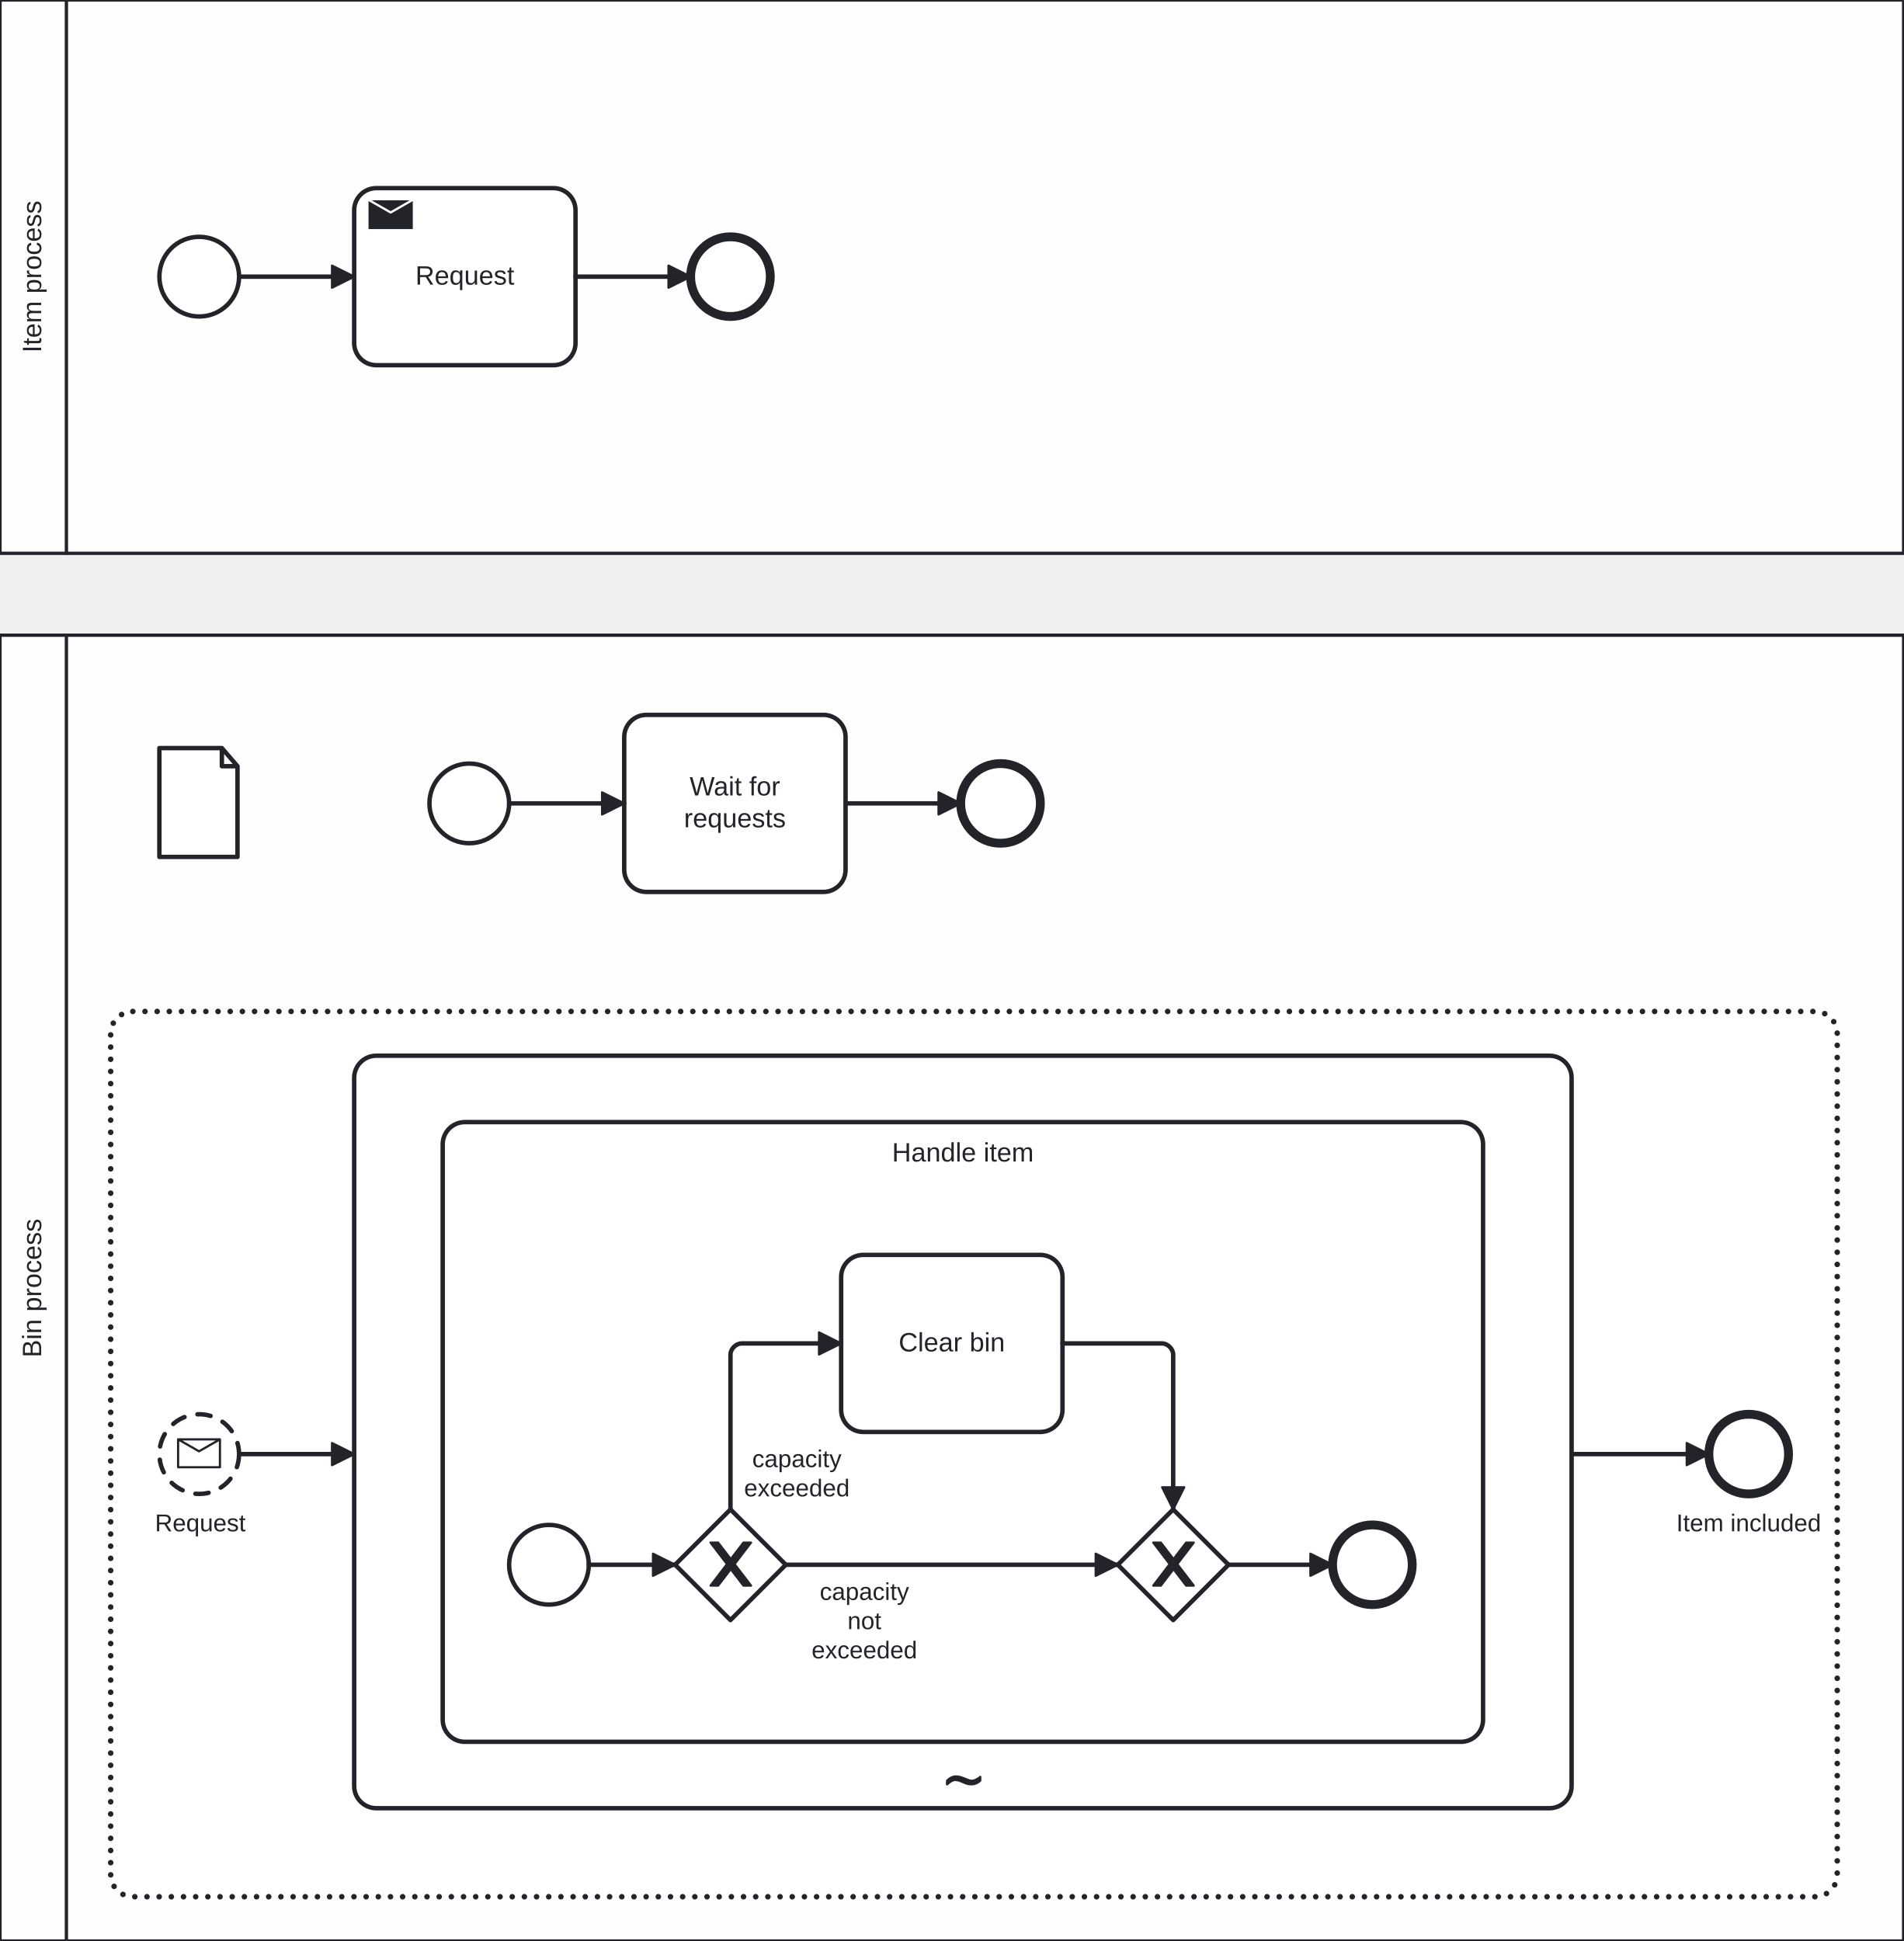
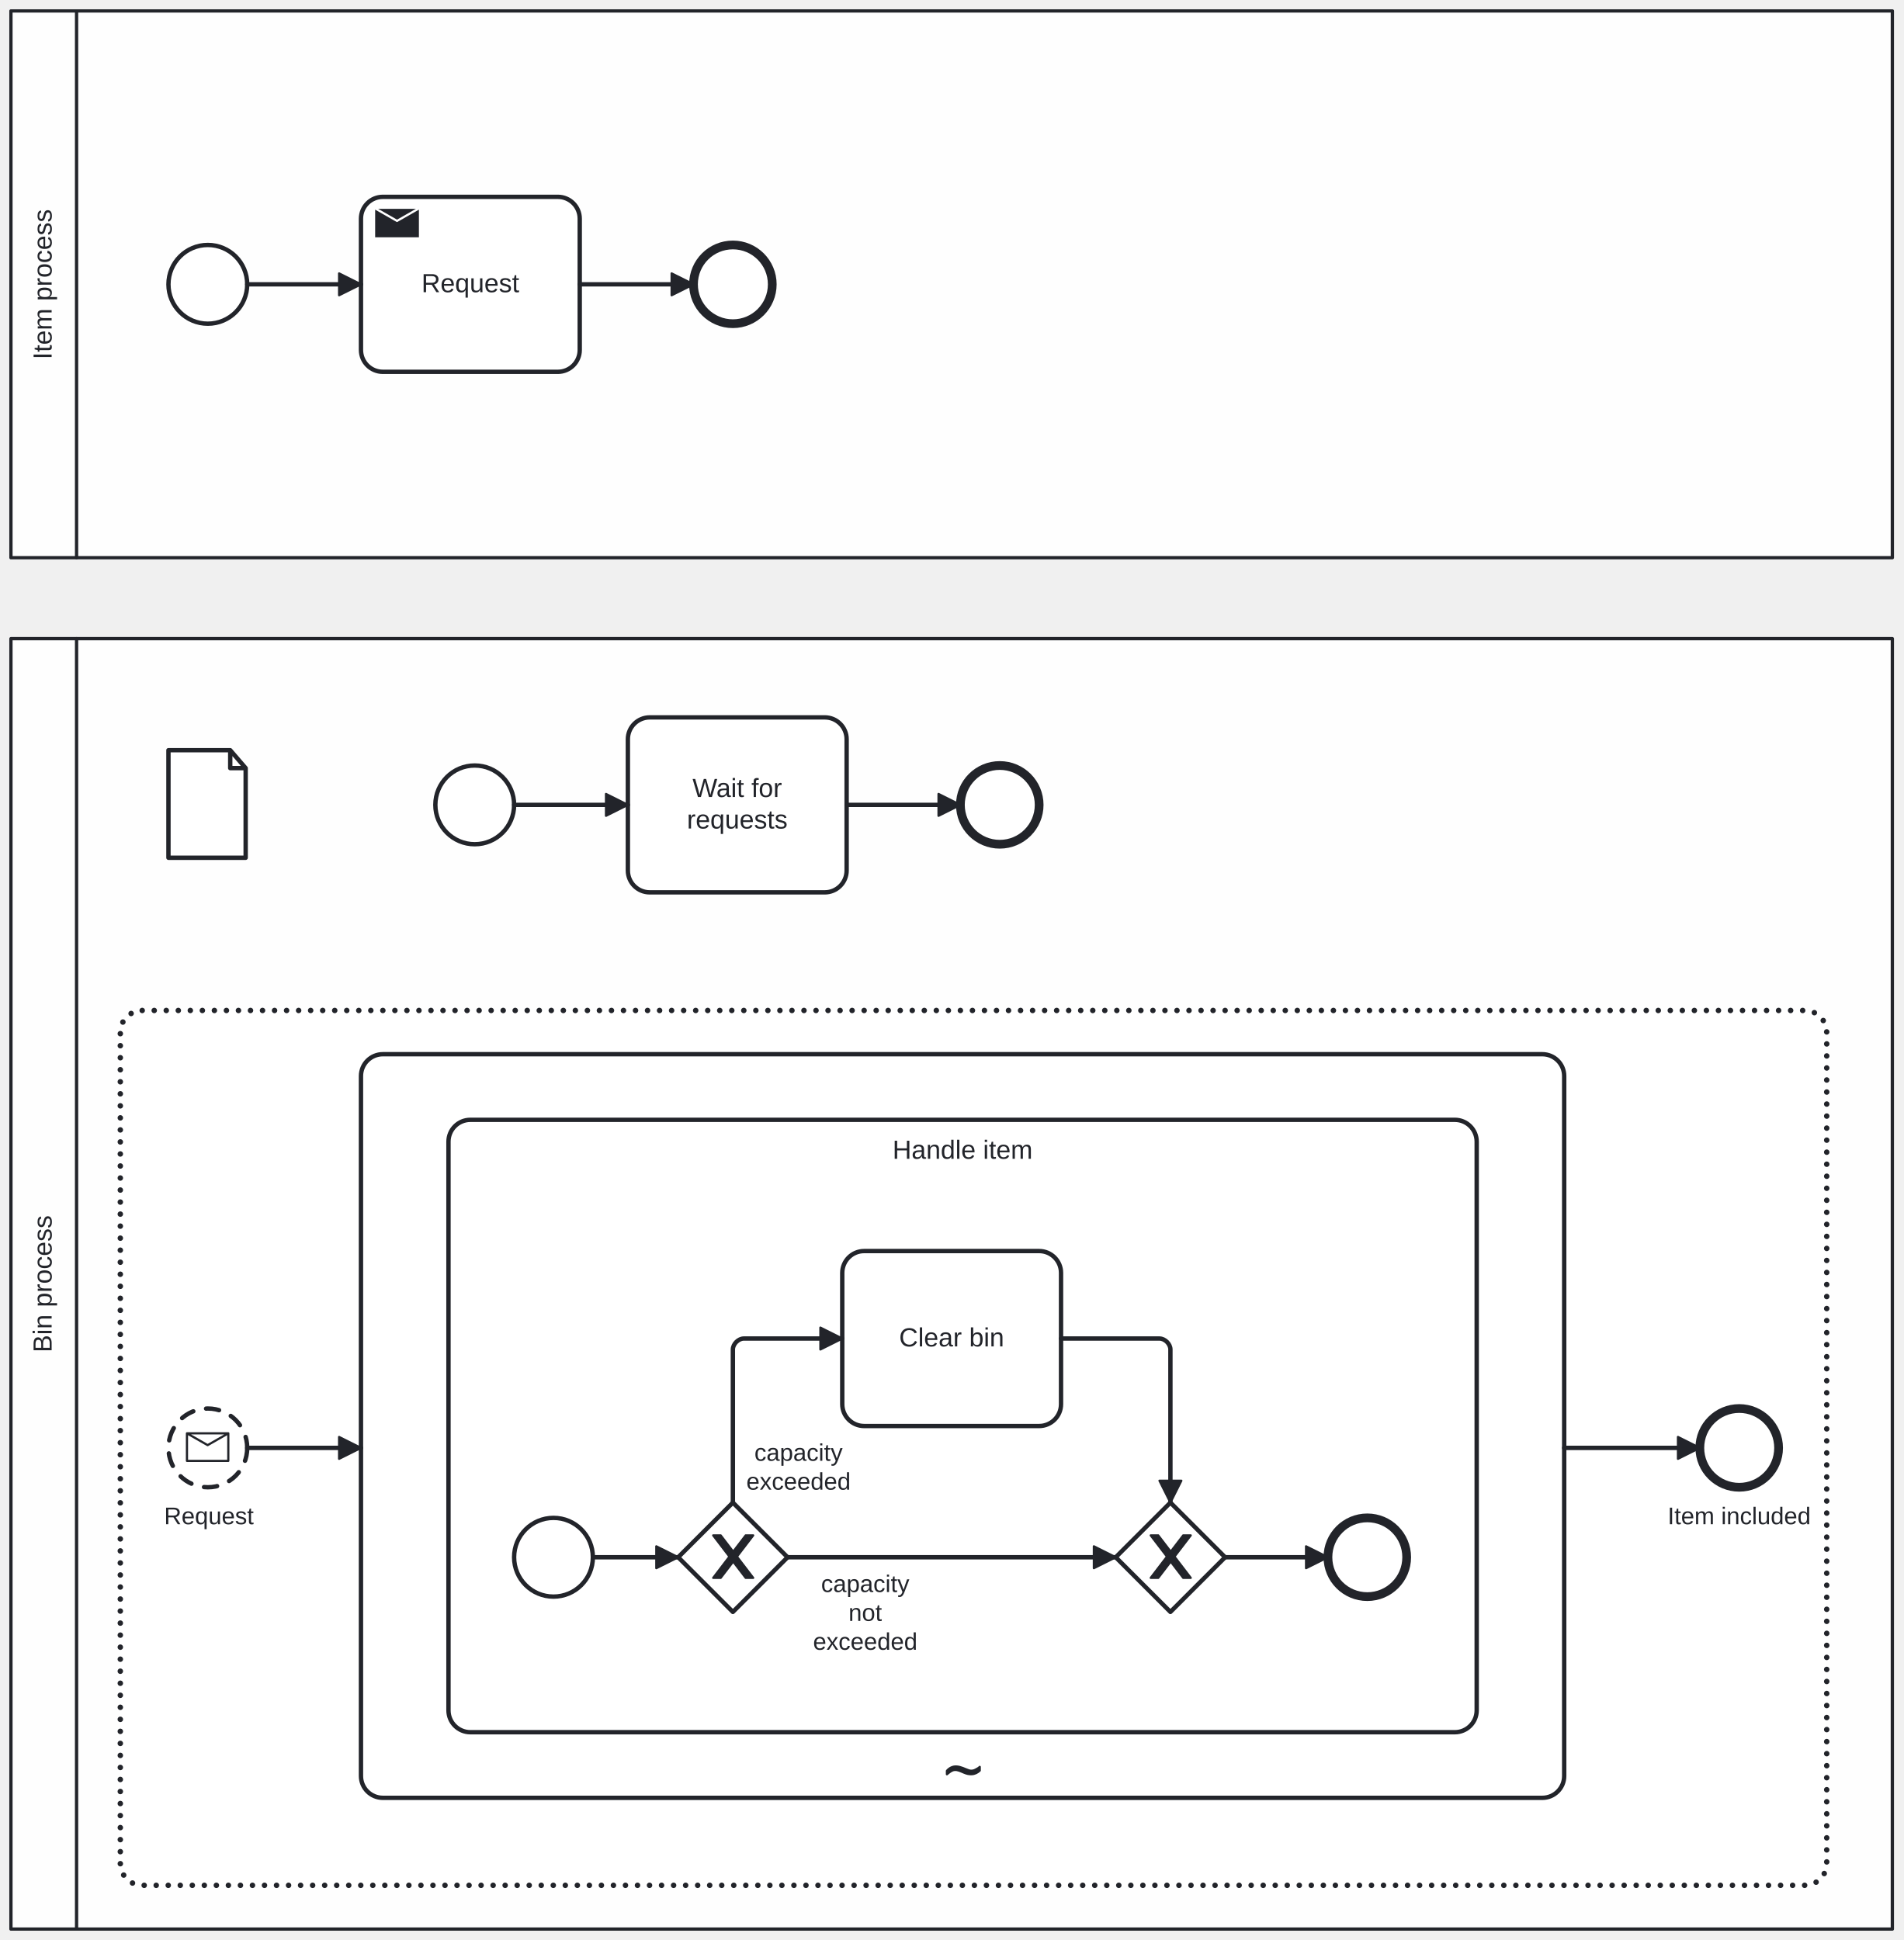
- <svg xmlns="http://www.w3.org/2000/svg" width="860" height="877" viewBox="350 133 860 877" version="1.1">
+ <svg xmlns="http://www.w3.org/2000/svg" width="870" height="887" viewBox="345 128 870 887" version="1.1">
  <g class="djs-group">
    <g class="djs-element djs-shape" data-element-id="Participant_1c07lhk" style="display: block;" transform="matrix(1 0 0 1 350 133)">
      <g class="djs-visual">
        <rect x="0" y="0" width="860" height="250" rx="0" ry="0" style="stroke-linecap: round; stroke-linejoin: round; stroke: rgb(34, 36, 42); stroke-width: 1.5px; fill: white; fill-opacity: 0.95;" />
        <path style="fill: none; stroke-linecap: round; stroke-linejoin: round; stroke: rgb(34, 36, 42); stroke-width: 1.5px;" d="M30,0L30,250" />
        <text lineHeight="1.2" class="djs-label" style="font-family: Arial, sans-serif; font-size: 12px; font-weight: normal; fill: rgb(34, 36, 42);" transform="matrix(-1.83697e-16 -1 1 -1.83697e-16 0 250)">
          <tspan x="90.655" y="18.6">Item process</tspan>
        </text>
      </g>
      <rect class="djs-hit djs-hit-no-move" x="0" y="0" width="860" height="250" style="fill: none; stroke-opacity: 0; stroke: white; stroke-width: 15px;" />
      <rect class="djs-hit djs-hit-click-stroke" x="0" y="0" width="860" height="250" style="fill: none; stroke-opacity: 0; stroke: white; stroke-width: 15px;" />
      <rect class="djs-hit djs-hit-all" x="0" y="0" width="30" height="250" style="fill: none; stroke-opacity: 0; stroke: white; stroke-width: 15px;" />
    </g>
    <g class="djs-children">
      <g class="djs-group">
        <g class="djs-element djs-shape" data-element-id="StartEventItem" style="display: block;" transform="matrix(1 0 0 1 422 240)">
          <g class="djs-visual">
            <circle cx="18" cy="18" r="18" style="stroke-linecap: round; stroke-linejoin: round; stroke: rgb(34, 36, 42); stroke-width: 2px; fill: white; fill-opacity: 0.95;" />
          </g>
          <rect class="djs-hit djs-hit-all" x="0" y="0" width="36" height="36" style="fill: none; stroke-opacity: 0; stroke: white; stroke-width: 15px;" />
        </g>
      </g>
      <g class="djs-group">
        <g class="djs-element djs-shape" data-element-id="EndEventItem" style="display: block;" transform="matrix(1 0 0 1 662 240)">
          <g class="djs-visual">
            <circle cx="18" cy="18" r="18" style="stroke-linecap: round; stroke-linejoin: round; stroke: rgb(34, 36, 42); stroke-width: 4px; fill: white; fill-opacity: 0.95;" />
          </g>
          <rect class="djs-hit djs-hit-all" x="0" y="0" width="36" height="36" style="fill: none; stroke-opacity: 0; stroke: white; stroke-width: 15px;" />
        </g>
      </g>
      <g class="djs-group">
        <g class="djs-element djs-shape" data-element-id="RequestActivity" style="display: block;" transform="matrix(1 0 0 1 510 218)">
          <g class="djs-visual">
            <rect x="0" y="0" width="100" height="80" rx="10" ry="10" style="stroke-linecap: round; stroke-linejoin: round; stroke: rgb(34, 36, 42); stroke-width: 2px; fill: white; fill-opacity: 0.95;" />
            <text lineHeight="1.2" class="djs-label" style="font-family: Arial, sans-serif; font-size: 12px; font-weight: normal; fill: rgb(34, 36, 42);">
              <tspan x="27.652" y="43.6">Request</tspan>
            </text>
            <path d="m 5.985,4.998 l 0,14 l 21,0 l 0,-14 z l 10.5,6 l 10.5,-6" style="fill: rgb(34, 36, 42); stroke-linecap: round; stroke-linejoin: round; stroke: white; stroke-width: 1px;" />
          </g>
          <rect class="djs-hit djs-hit-all" x="0" y="0" width="100" height="80" style="fill: none; stroke-opacity: 0; stroke: white; stroke-width: 15px;" />
        </g>
      </g>
      <g class="djs-group">
        <g class="djs-element djs-connection" data-element-id="Flow_1qgy5y7" style="display: block;">
          <g class="djs-visual">
            <defs>
-               <marker id="marker-d2mlglr1llakf2ta06681ycct" viewBox="0 0 20 20" refX="11" refY="10" markerWidth="10" markerHeight="10" orient="auto">
+               <marker id="marker-2za2cskfu23ub0u2hog4a8y17" viewBox="0 0 20 20" refX="11" refY="10" markerWidth="10" markerHeight="10" orient="auto">
                <path d="M 1 5 L 11 10 L 1 15 Z" style="stroke-linecap: round; stroke-linejoin: round; stroke: rgb(34, 36, 42); stroke-width: 1px; fill: rgb(34, 36, 42);" />
              </marker>
            </defs>
-             <path data-corner-radius="5" style="fill: none; stroke-linecap: round; stroke-linejoin: round; stroke: rgb(34, 36, 42); stroke-width: 2px; marker-end: url('#marker-d2mlglr1llakf2ta06681ycct');" d="M458,258L510,258" />
+             <path data-corner-radius="5" style="fill: none; stroke-linecap: round; stroke-linejoin: round; stroke: rgb(34, 36, 42); stroke-width: 2px; marker-end: url('#marker-2za2cskfu23ub0u2hog4a8y17');" d="M458,258L510,258" />
          </g>
          <path d="M458,258L510,258" class="djs-hit djs-hit-stroke" style="fill: none; stroke-opacity: 0; stroke: white; stroke-width: 15px;" />
        </g>
      </g>
      <g class="djs-group">
        <g class="djs-element djs-connection" data-element-id="Flow_1aezece" style="display: block;">
          <g class="djs-visual">
            <defs>
-               <marker id="marker-d63n9eqqiofinxre49nsltn5o" viewBox="0 0 20 20" refX="11" refY="10" markerWidth="10" markerHeight="10" orient="auto">
+               <marker id="marker-4d0c511zqscnuey6abhb7t4ix" viewBox="0 0 20 20" refX="11" refY="10" markerWidth="10" markerHeight="10" orient="auto">
                <path d="M 1 5 L 11 10 L 1 15 Z" style="stroke-linecap: round; stroke-linejoin: round; stroke: rgb(34, 36, 42); stroke-width: 1px; fill: rgb(34, 36, 42);" />
              </marker>
            </defs>
-             <path data-corner-radius="5" style="fill: none; stroke-linecap: round; stroke-linejoin: round; stroke: rgb(34, 36, 42); stroke-width: 2px; marker-end: url('#marker-d63n9eqqiofinxre49nsltn5o');" d="M610,258L662,258" />
+             <path data-corner-radius="5" style="fill: none; stroke-linecap: round; stroke-linejoin: round; stroke: rgb(34, 36, 42); stroke-width: 2px; marker-end: url('#marker-4d0c511zqscnuey6abhb7t4ix');" d="M610,258L662,258" />
          </g>
          <path d="M610,258L662,258" class="djs-hit djs-hit-stroke" style="fill: none; stroke-opacity: 0; stroke: white; stroke-width: 15px;" />
        </g>
      </g>
    </g>
  </g>
  <g class="djs-group">
    <g class="djs-element djs-shape" data-element-id="Participant_0gkimz7" style="display: block;" transform="matrix(1 0 0 1 350 420)">
      <g class="djs-visual">
        <rect x="0" y="0" width="860" height="590" rx="0" ry="0" style="stroke-linecap: round; stroke-linejoin: round; stroke: rgb(34, 36, 42); stroke-width: 1.5px; fill: white; fill-opacity: 0.95;" />
        <path style="fill: none; stroke-linecap: round; stroke-linejoin: round; stroke: rgb(34, 36, 42); stroke-width: 1.5px;" d="M30,0L30,590" />
        <text lineHeight="1.2" class="djs-label" style="font-family: Arial, sans-serif; font-size: 12px; font-weight: normal; fill: rgb(34, 36, 42);" transform="matrix(-1.83697e-16 -1 1 -1.83697e-16 0 590)">
          <tspan x="263.652" y="18.6">Bin process</tspan>
        </text>
      </g>
      <rect class="djs-hit djs-hit-no-move" x="0" y="0" width="860" height="590" style="fill: none; stroke-opacity: 0; stroke: white; stroke-width: 15px;" />
      <rect class="djs-hit djs-hit-click-stroke" x="0" y="0" width="860" height="590" style="fill: none; stroke-opacity: 0; stroke: white; stroke-width: 15px;" />
      <rect class="djs-hit djs-hit-all" x="0" y="0" width="30" height="590" style="fill: none; stroke-opacity: 0; stroke: white; stroke-width: 15px;" />
    </g>
    <g class="djs-children">
      <g class="djs-group">
        <g class="djs-element djs-shape" data-element-id="EndEventBin" style="display: block;" transform="matrix(1 0 0 1 784 478)">
          <g class="djs-visual">
            <circle cx="18" cy="18" r="18" style="stroke-linecap: round; stroke-linejoin: round; stroke: rgb(34, 36, 42); stroke-width: 4px; fill: white; fill-opacity: 0.95;" />
          </g>
          <rect class="djs-hit djs-hit-all" x="0" y="0" width="36" height="36" style="fill: none; stroke-opacity: 0; stroke: white; stroke-width: 15px;" />
        </g>
      </g>
      <g class="djs-group">
        <g class="djs-element djs-shape" data-element-id="WaitActivity" style="display: block;" transform="matrix(1 0 0 1 632 456)">
          <g class="djs-visual">
            <rect x="0" y="0" width="100" height="80" rx="10" ry="10" style="stroke-linecap: round; stroke-linejoin: round; stroke: rgb(34, 36, 42); stroke-width: 2px; fill: white; fill-opacity: 0.95;" />
            <text lineHeight="1.2" class="djs-label" style="font-family: Arial, sans-serif; font-size: 12px; font-weight: normal; fill: rgb(34, 36, 42);">
              <tspan x="29.554" y="36.4">Wait for </tspan>
              <tspan x="26.987" y="50.8">requests</tspan>
            </text>
          </g>
          <rect class="djs-hit djs-hit-all" x="0" y="0" width="100" height="80" style="fill: none; stroke-opacity: 0; stroke: white; stroke-width: 15px;" />
        </g>
      </g>
      <g class="djs-group">
        <g class="djs-element djs-shape" data-element-id="StartEvent" style="display: block;" transform="matrix(1 0 0 1 544 478)">
          <g class="djs-visual">
            <circle cx="18" cy="18" r="18" style="stroke-linecap: round; stroke-linejoin: round; stroke: rgb(34, 36, 42); stroke-width: 2px; fill: white; fill-opacity: 0.95;" />
          </g>
          <rect class="djs-hit djs-hit-all" x="0" y="0" width="36" height="36" style="fill: none; stroke-opacity: 0; stroke: white; stroke-width: 15px;" />
        </g>
      </g>
      <g class="djs-group">
        <g class="djs-element djs-shape" data-element-id="EventSubProcess" style="display: block;" transform="matrix(1 0 0 1 400 590)">
          <g class="djs-visual">
            <rect x="0" y="0" width="780" height="400" rx="10" ry="10" style="stroke-linecap: round; stroke-linejoin: round; stroke: rgb(34, 36, 42); stroke-width: 2.5px; fill: white; fill-opacity: 0.95; stroke-dasharray: 0, 5.5;" />
            <text lineHeight="1.2" class="djs-label" style="font-family: Arial, sans-serif; font-size: 12px; font-weight: normal; fill: rgb(34, 36, 42);">
              <tspan x="390" y="17.8" />
            </text>
          </g>
          <rect class="djs-hit djs-hit-no-move" x="0" y="0" width="780" height="400" style="fill: none; stroke-opacity: 0; stroke: white; stroke-width: 15px;" />
          <rect class="djs-hit djs-hit-click-stroke" x="0" y="0" width="780" height="400" style="fill: none; stroke-opacity: 0; stroke: white; stroke-width: 15px;" />
          <rect class="djs-hit djs-hit-all" x="0" y="0" width="780" height="30" style="fill: none; stroke-opacity: 0; stroke: white; stroke-width: 15px;" />
        </g>
        <g class="djs-children">
          <g class="djs-group">
            <g class="djs-element djs-shape" data-element-id="EndEventSubProcess" style="display: block;" transform="matrix(1 0 0 1 1122 772)">
              <g class="djs-visual">
                <circle cx="18" cy="18" r="18" style="stroke-linecap: round; stroke-linejoin: round; stroke: rgb(34, 36, 42); stroke-width: 4px; fill: white; fill-opacity: 0.95;" />
              </g>
              <rect class="djs-hit djs-hit-all" x="0" y="0" width="36" height="36" style="fill: none; stroke-opacity: 0; stroke: white; stroke-width: 15px;" />
            </g>
          </g>
          <g class="djs-group">
            <g class="djs-element djs-shape" data-element-id="EndEventSubProcess_label" style="display: block;" transform="matrix(1 0 0 1 1107 815)">
              <g class="djs-visual">
                <text lineHeight="1.2" class="djs-label" style="font-family: Arial, sans-serif; font-size: 11px; font-weight: normal; fill: rgb(34, 36, 42);">
                  <tspan x="0.287" y="9.9">Item included</tspan>
                </text>
              </g>
              <rect class="djs-hit djs-hit-all" x="0" y="0" width="66" height="14" style="fill: none; stroke-opacity: 0; stroke: white; stroke-width: 15px;" />
            </g>
          </g>
          <g class="djs-group">
            <g class="djs-element djs-shape" data-element-id="CatchRequestMessage" style="display: block;" transform="matrix(1 0 0 1 422 772)">
              <g class="djs-visual">
                <circle cx="18" cy="18" r="18" style="stroke-linecap: round; stroke-linejoin: round; stroke: rgb(34, 36, 42); stroke-width: 2px; fill: white; fill-opacity: 0.95; stroke-dasharray: 6;" />
                <path d="m 8.46,11.34 l 0,12.6 l 18.9,0 l 0,-12.6 z l 9.45,5.4 l 9.45,-5.4" style="fill: white; stroke-linecap: round; stroke-linejoin: round; stroke: rgb(34, 36, 42); stroke-width: 1px;" />
              </g>
              <rect class="djs-hit djs-hit-all" x="0" y="0" width="36" height="36" style="fill: none; stroke-opacity: 0; stroke: white; stroke-width: 15px;" />
            </g>
          </g>
          <g class="djs-group">
            <g class="djs-element djs-shape" data-element-id="CatchRequestMessage_label" style="display: block;" transform="matrix(1 0 0 1 420 815)">
              <g class="djs-visual">
                <text lineHeight="1.2" class="djs-label" style="font-family: Arial, sans-serif; font-size: 11px; font-weight: normal; fill: rgb(34, 36, 42);">
                  <tspan x="0.015" y="9.9">Request</tspan>
                </text>
              </g>
              <rect class="djs-hit djs-hit-all" x="0" y="0" width="41" height="14" style="fill: none; stroke-opacity: 0; stroke: white; stroke-width: 15px;" />
            </g>
          </g>
          <g class="djs-group">
            <g class="djs-element djs-shape" data-element-id="AdHocSubProcess" style="display: block;" transform="matrix(1 0 0 1 510 610)">
              <g class="djs-visual">
                <rect x="0" y="0" width="550" height="340" rx="10" ry="10" style="stroke-linecap: round; stroke-linejoin: round; stroke: rgb(34, 36, 42); stroke-width: 2px; fill: white; fill-opacity: 0.95;" />
                <text lineHeight="1.2" class="djs-label" style="font-family: Arial, sans-serif; font-size: 12px; font-weight: normal; fill: rgb(34, 36, 42);">
                  <tspan x="275" y="17.8" />
                </text>
                <path data-marker="adhoc" d="m 267,325 m 0.845,2.644 c 1.055,-1.238 2.643,-2.079 4.297,-1.98 2.052,0.081 3.856,1.158 5.761,1.791 1.064,0.341 2.245,0.144 3.188,-0.438 0.617,-0.336 1.278,-0.641 1.754,-1.175 0,0.56 0,1.12 0,1.681 -0.987,0.962 -2.298,1.624 -3.692,1.662 -1.245,0.093 -2.467,-0.249 -3.595,-0.748 -1.358,-0.56 -2.751,-1.334 -4.27,-1.181 -1.377,0.146 -2.418,1.137 -3.443,1.968 z" style="fill: rgb(34, 36, 42); stroke-linecap: round; stroke-linejoin: round; stroke: rgb(34, 36, 42); stroke-width: 1px;" />
              </g>
              <rect class="djs-hit djs-hit-no-move" x="0" y="0" width="550" height="340" style="fill: none; stroke-opacity: 0; stroke: white; stroke-width: 15px;" />
              <rect class="djs-hit djs-hit-click-stroke" x="0" y="0" width="550" height="340" style="fill: none; stroke-opacity: 0; stroke: white; stroke-width: 15px;" />
              <rect class="djs-hit djs-hit-all" x="0" y="0" width="550" height="30" style="fill: none; stroke-opacity: 0; stroke: white; stroke-width: 15px;" />
            </g>
            <g class="djs-children">
              <g class="djs-group">
                <g class="djs-element djs-shape" data-element-id="HandleItemActivity" style="display: block;" transform="matrix(1 0 0 1 550 640)">
                  <g class="djs-visual">
                    <rect x="0" y="0" width="470" height="280" rx="10" ry="10" style="stroke-linecap: round; stroke-linejoin: round; stroke: rgb(34, 36, 42); stroke-width: 2px; fill: white; fill-opacity: 0.95;" />
                    <text lineHeight="1.2" class="djs-label" style="font-family: Arial, sans-serif; font-size: 12px; font-weight: normal; fill: rgb(34, 36, 42);">
                      <tspan x="202.984" y="17.8">Handle item</tspan>
                    </text>
                  </g>
                  <rect class="djs-hit djs-hit-no-move" x="0" y="0" width="470" height="280" style="fill: none; stroke-opacity: 0; stroke: white; stroke-width: 15px;" />
                  <rect class="djs-hit djs-hit-click-stroke" x="0" y="0" width="470" height="280" style="fill: none; stroke-opacity: 0; stroke: white; stroke-width: 15px;" />
                  <rect class="djs-hit djs-hit-all" x="0" y="0" width="470" height="30" style="fill: none; stroke-opacity: 0; stroke: white; stroke-width: 15px;" />
                </g>
                <g class="djs-children">
                  <g class="djs-group">
                    <g class="djs-element djs-shape" data-element-id="HandleItemStartEvent" style="display: block;" transform="matrix(1 0 0 1 580 822)">
                      <g class="djs-visual">
                        <circle cx="18" cy="18" r="18" style="stroke-linecap: round; stroke-linejoin: round; stroke: rgb(34, 36, 42); stroke-width: 2px; fill: white; fill-opacity: 0.95;" />
                      </g>
                      <rect class="djs-hit djs-hit-all" x="0" y="0" width="36" height="36" style="fill: none; stroke-opacity: 0; stroke: white; stroke-width: 15px;" />
                    </g>
                  </g>
                  <g class="djs-group">
                    <g class="djs-element djs-shape" data-element-id="SplitGateway" style="display: block;" transform="matrix(1 0 0 1 655 815)">
                      <g class="djs-visual">
                        <polygon points="25,0 50,25 25,50 0,25" style="stroke-linecap: round; stroke-linejoin: round; stroke: rgb(34, 36, 42); stroke-width: 2px; fill: white; fill-opacity: 0.95;" />
                        <path d="m 16,15 7.429,9.714 -7.429,9.714 3.429,0 5.714,-7.464 5.714,7.464 3.429,0 -7.429,-9.714 7.429,-9.714 -3.429,0 -5.714,7.464 -5.714,-7.464 -3.429,0 z" style="fill: rgb(34, 36, 42); stroke-linecap: round; stroke-linejoin: round; stroke: rgb(34, 36, 42); stroke-width: 1px;" />
                      </g>
                      <rect class="djs-hit djs-hit-all" x="0" y="0" width="50" height="50" style="fill: none; stroke-opacity: 0; stroke: white; stroke-width: 15px;" />
                    </g>
                  </g>
                  <g class="djs-group">
                    <g class="djs-element djs-shape" data-element-id="ClearBinTask" style="display: block;" transform="matrix(1 0 0 1 730 700)">
                      <g class="djs-visual">
                        <rect x="0" y="0" width="100" height="80" rx="10" ry="10" style="stroke-linecap: round; stroke-linejoin: round; stroke: rgb(34, 36, 42); stroke-width: 2px; fill: white; fill-opacity: 0.95;" />
                        <text lineHeight="1.2" class="djs-label" style="font-family: Arial, sans-serif; font-size: 12px; font-weight: normal; fill: rgb(34, 36, 42);">
                          <tspan x="25.988" y="43.6">Clear bin</tspan>
                        </text>
                      </g>
                      <rect class="djs-hit djs-hit-all" x="0" y="0" width="100" height="80" style="fill: none; stroke-opacity: 0; stroke: white; stroke-width: 15px;" />
                    </g>
                  </g>
                  <g class="djs-group">
                    <g class="djs-element djs-shape" data-element-id="MergeGateway" style="display: block;" transform="matrix(1 0 0 1 855 815)">
                      <g class="djs-visual">
                        <polygon points="25,0 50,25 25,50 0,25" style="stroke-linecap: round; stroke-linejoin: round; stroke: rgb(34, 36, 42); stroke-width: 2px; fill: white; fill-opacity: 0.95;" />
                        <path d="m 16,15 7.429,9.714 -7.429,9.714 3.429,0 5.714,-7.464 5.714,7.464 3.429,0 -7.429,-9.714 7.429,-9.714 -3.429,0 -5.714,7.464 -5.714,-7.464 -3.429,0 z" style="fill: rgb(34, 36, 42); stroke-linecap: round; stroke-linejoin: round; stroke: rgb(34, 36, 42); stroke-width: 1px;" />
                      </g>
                      <rect class="djs-hit djs-hit-all" x="0" y="0" width="50" height="50" style="fill: none; stroke-opacity: 0; stroke: white; stroke-width: 15px;" />
                    </g>
                  </g>
                  <g class="djs-group">
                    <g class="djs-element djs-shape" data-element-id="HandleItemEndEvent" style="display: block;" transform="matrix(1 0 0 1 952 822)">
                      <g class="djs-visual">
                        <circle cx="18" cy="18" r="18" style="stroke-linecap: round; stroke-linejoin: round; stroke: rgb(34, 36, 42); stroke-width: 4px; fill: white; fill-opacity: 0.95;" />
                      </g>
                      <rect class="djs-hit djs-hit-all" x="0" y="0" width="36" height="36" style="fill: none; stroke-opacity: 0; stroke: white; stroke-width: 15px;" />
                    </g>
                  </g>
                  <g class="djs-group">
                    <g class="djs-element djs-connection" data-element-id="Flow_0z2gs8w" style="display: block;">
                      <g class="djs-visual">
                        <defs>
-                           <marker id="marker-d0vs1jvc56t9ib8pl7mgbz328" viewBox="0 0 20 20" refX="11" refY="10" markerWidth="10" markerHeight="10" orient="auto">
-                             <path d="M 1 5 L 11 10 L 1 15 Z" style="stroke-linecap: round; stroke-linejoin: round; stroke: rgb(34, 36, 42); stroke-width: 1px; fill: rgb(34, 36, 42);" />
-                           </marker>
-                         </defs>
-                         <path data-corner-radius="5" style="fill: none; stroke-linecap: round; stroke-linejoin: round; stroke: rgb(34, 36, 42); stroke-width: 2px; marker-end: url('#marker-d0vs1jvc56t9ib8pl7mgbz328');" d="M616,840L655,840" />
+                           <marker id="marker-45xbi7vpy2wqbukbn8uge14ak" viewBox="0 0 20 20" refX="11" refY="10" markerWidth="10" markerHeight="10" orient="auto">
+                             <path d="M 1 5 L 11 10 L 1 15 Z" style="stroke-linecap: round; stroke-linejoin: round; stroke: rgb(34, 36, 42); stroke-width: 1px; fill: rgb(34, 36, 42);" />
+                           </marker>
+                         </defs>
+                         <path data-corner-radius="5" style="fill: none; stroke-linecap: round; stroke-linejoin: round; stroke: rgb(34, 36, 42); stroke-width: 2px; marker-end: url('#marker-45xbi7vpy2wqbukbn8uge14ak');" d="M616,840L655,840" />
                      </g>
                      <path d="M616,840L655,840" class="djs-hit djs-hit-stroke" style="fill: none; stroke-opacity: 0; stroke: white; stroke-width: 15px;" />
                    </g>
                  </g>
                  <g class="djs-group">
                    <g class="djs-element djs-connection" data-element-id="Flow_0xxf4in" style="display: block;">
                      <g class="djs-visual">
                        <defs>
-                           <marker id="marker-5yfvyewvtvuj3ec2y44rwmok0" viewBox="0 0 20 20" refX="11" refY="10" markerWidth="10" markerHeight="10" orient="auto">
-                             <path d="M 1 5 L 11 10 L 1 15 Z" style="stroke-linecap: round; stroke-linejoin: round; stroke: rgb(34, 36, 42); stroke-width: 1px; fill: rgb(34, 36, 42);" />
-                           </marker>
-                         </defs>
-                         <path data-corner-radius="5" style="fill: none; stroke-linecap: round; stroke-linejoin: round; stroke: rgb(34, 36, 42); stroke-width: 2px; marker-end: url('#marker-5yfvyewvtvuj3ec2y44rwmok0');" d="M830,740L875,740C877.5,740,880,742.5,880,745L880,815" />
+                           <marker id="marker-8u3fyt2n5vhuuirnz8auzknel" viewBox="0 0 20 20" refX="11" refY="10" markerWidth="10" markerHeight="10" orient="auto">
+                             <path d="M 1 5 L 11 10 L 1 15 Z" style="stroke-linecap: round; stroke-linejoin: round; stroke: rgb(34, 36, 42); stroke-width: 1px; fill: rgb(34, 36, 42);" />
+                           </marker>
+                         </defs>
+                         <path data-corner-radius="5" style="fill: none; stroke-linecap: round; stroke-linejoin: round; stroke: rgb(34, 36, 42); stroke-width: 2px; marker-end: url('#marker-8u3fyt2n5vhuuirnz8auzknel');" d="M830,740L875,740C877.5,740,880,742.5,880,745L880,815" />
                      </g>
                      <path d="M830,740L880,740L880,815" class="djs-hit djs-hit-stroke" style="fill: none; stroke-opacity: 0; stroke: white; stroke-width: 15px;" />
                    </g>
                  </g>
                  <g class="djs-group">
                    <g class="djs-element djs-connection" data-element-id="Flow_0an2vmk" style="display: block;">
                      <g class="djs-visual">
                        <defs>
-                           <marker id="marker-2kn6hxu9o1698ppyfvz9l24xk" viewBox="0 0 20 20" refX="11" refY="10" markerWidth="10" markerHeight="10" orient="auto">
-                             <path d="M 1 5 L 11 10 L 1 15 Z" style="stroke-linecap: round; stroke-linejoin: round; stroke: rgb(34, 36, 42); stroke-width: 1px; fill: rgb(34, 36, 42);" />
-                           </marker>
-                         </defs>
-                         <path data-corner-radius="5" style="fill: none; stroke-linecap: round; stroke-linejoin: round; stroke: rgb(34, 36, 42); stroke-width: 2px; marker-end: url('#marker-2kn6hxu9o1698ppyfvz9l24xk');" d="M705,840L855,840" />
+                           <marker id="marker-3kxhi2kakbg4bteo0l2s62p2b" viewBox="0 0 20 20" refX="11" refY="10" markerWidth="10" markerHeight="10" orient="auto">
+                             <path d="M 1 5 L 11 10 L 1 15 Z" style="stroke-linecap: round; stroke-linejoin: round; stroke: rgb(34, 36, 42); stroke-width: 1px; fill: rgb(34, 36, 42);" />
+                           </marker>
+                         </defs>
+                         <path data-corner-radius="5" style="fill: none; stroke-linecap: round; stroke-linejoin: round; stroke: rgb(34, 36, 42); stroke-width: 2px; marker-end: url('#marker-3kxhi2kakbg4bteo0l2s62p2b');" d="M705,840L855,840" />
                      </g>
                      <path d="M705,840L855,840" class="djs-hit djs-hit-stroke" style="fill: none; stroke-opacity: 0; stroke: white; stroke-width: 15px;" />
                    </g>
                  </g>
                  <g class="djs-group">
                    <g class="djs-element djs-shape" data-element-id="Flow_0an2vmk_label" style="display: block;" transform="matrix(1 0 0 1 711 846)">
                      <g class="djs-visual">
                        <text lineHeight="1.2" class="djs-label" style="font-family: Arial, sans-serif; font-size: 11px; font-weight: normal; fill: rgb(34, 36, 42);">
                          <tspan x="9.323" y="9.9">capacity </tspan>
                          <tspan x="21.854" y="23.1">not </tspan>
                          <tspan x="5.647" y="36.3">exceeded</tspan>
                        </text>
                      </g>
                      <rect class="djs-hit djs-hit-all" x="0" y="0" width="59" height="27" style="fill: none; stroke-opacity: 0; stroke: white; stroke-width: 15px;" />
                    </g>
                  </g>
                  <g class="djs-group">
                    <g class="djs-element djs-connection" data-element-id="Flow_0kc2iyd" style="display: block;">
                      <g class="djs-visual">
                        <defs>
-                           <marker id="marker-2xb15nxk9xtqf6okaj4q4412c" viewBox="0 0 20 20" refX="11" refY="10" markerWidth="10" markerHeight="10" orient="auto">
-                             <path d="M 1 5 L 11 10 L 1 15 Z" style="stroke-linecap: round; stroke-linejoin: round; stroke: rgb(34, 36, 42); stroke-width: 1px; fill: rgb(34, 36, 42);" />
-                           </marker>
-                         </defs>
-                         <path data-corner-radius="5" style="fill: none; stroke-linecap: round; stroke-linejoin: round; stroke: rgb(34, 36, 42); stroke-width: 2px; marker-end: url('#marker-2xb15nxk9xtqf6okaj4q4412c');" d="M680,815L680,745C680,742.5,682.5,740,685,740L730,740" />
+                           <marker id="marker-7n919mjih315347vi38iddi14" viewBox="0 0 20 20" refX="11" refY="10" markerWidth="10" markerHeight="10" orient="auto">
+                             <path d="M 1 5 L 11 10 L 1 15 Z" style="stroke-linecap: round; stroke-linejoin: round; stroke: rgb(34, 36, 42); stroke-width: 1px; fill: rgb(34, 36, 42);" />
+                           </marker>
+                         </defs>
+                         <path data-corner-radius="5" style="fill: none; stroke-linecap: round; stroke-linejoin: round; stroke: rgb(34, 36, 42); stroke-width: 2px; marker-end: url('#marker-7n919mjih315347vi38iddi14');" d="M680,815L680,745C680,742.5,682.5,740,685,740L730,740" />
                      </g>
                      <path d="M680,815L680,740L730,740" class="djs-hit djs-hit-stroke" style="fill: none; stroke-opacity: 0; stroke: white; stroke-width: 15px;" />
                    </g>
                  </g>
                  <g class="djs-group">
                    <g class="djs-element djs-shape" data-element-id="Flow_0kc2iyd_label" style="display: block;" transform="matrix(1 0 0 1 686 786)">
                      <g class="djs-visual">
                        <text lineHeight="1.2" class="djs-label" style="font-family: Arial, sans-serif; font-size: 11px; font-weight: normal; fill: rgb(34, 36, 42);">
                          <tspan x="3.823" y="9.9">capacity</tspan>
                          <tspan x="0.147" y="23.1">exceeded</tspan>
                        </text>
                      </g>
                      <rect class="djs-hit djs-hit-all" x="0" y="0" width="48" height="27" style="fill: none; stroke-opacity: 0; stroke: white; stroke-width: 15px;" />
                    </g>
                  </g>
                  <g class="djs-group">
                    <g class="djs-element djs-connection" data-element-id="Flow_0bmt6n9" style="display: block;">
                      <g class="djs-visual">
                        <defs>
-                           <marker id="marker-81p3fuv7olaefdqt3n8u82sf2" viewBox="0 0 20 20" refX="11" refY="10" markerWidth="10" markerHeight="10" orient="auto">
-                             <path d="M 1 5 L 11 10 L 1 15 Z" style="stroke-linecap: round; stroke-linejoin: round; stroke: rgb(34, 36, 42); stroke-width: 1px; fill: rgb(34, 36, 42);" />
-                           </marker>
-                         </defs>
-                         <path data-corner-radius="5" style="fill: none; stroke-linecap: round; stroke-linejoin: round; stroke: rgb(34, 36, 42); stroke-width: 2px; marker-end: url('#marker-81p3fuv7olaefdqt3n8u82sf2');" d="M905,840L952,840" />
+                           <marker id="marker-24xh53aqzp9eltbex1yjb47sp" viewBox="0 0 20 20" refX="11" refY="10" markerWidth="10" markerHeight="10" orient="auto">
+                             <path d="M 1 5 L 11 10 L 1 15 Z" style="stroke-linecap: round; stroke-linejoin: round; stroke: rgb(34, 36, 42); stroke-width: 1px; fill: rgb(34, 36, 42);" />
+                           </marker>
+                         </defs>
+                         <path data-corner-radius="5" style="fill: none; stroke-linecap: round; stroke-linejoin: round; stroke: rgb(34, 36, 42); stroke-width: 2px; marker-end: url('#marker-24xh53aqzp9eltbex1yjb47sp');" d="M905,840L952,840" />
                      </g>
                      <path d="M905,840L952,840" class="djs-hit djs-hit-stroke" style="fill: none; stroke-opacity: 0; stroke: white; stroke-width: 15px;" />
                    </g>
                  </g>
                </g>
              </g>
            </g>
          </g>
          <g class="djs-group">
            <g class="djs-element djs-connection" data-element-id="Flow_04nmpfp" style="display: block;">
              <g class="djs-visual">
                <defs>
-                   <marker id="marker-9fjhandgk0zx8t3dvcirhl9gl" viewBox="0 0 20 20" refX="11" refY="10" markerWidth="10" markerHeight="10" orient="auto">
+                   <marker id="marker-6xr97cun2tsljytwqnxv5nl2o" viewBox="0 0 20 20" refX="11" refY="10" markerWidth="10" markerHeight="10" orient="auto">
                    <path d="M 1 5 L 11 10 L 1 15 Z" style="stroke-linecap: round; stroke-linejoin: round; stroke: rgb(34, 36, 42); stroke-width: 1px; fill: rgb(34, 36, 42);" />
                  </marker>
                </defs>
-                 <path data-corner-radius="5" style="fill: none; stroke-linecap: round; stroke-linejoin: round; stroke: rgb(34, 36, 42); stroke-width: 2px; marker-end: url('#marker-9fjhandgk0zx8t3dvcirhl9gl');" d="M458,790L510,790" />
+                 <path data-corner-radius="5" style="fill: none; stroke-linecap: round; stroke-linejoin: round; stroke: rgb(34, 36, 42); stroke-width: 2px; marker-end: url('#marker-6xr97cun2tsljytwqnxv5nl2o');" d="M458,790L510,790" />
              </g>
              <path d="M458,790L510,790" class="djs-hit djs-hit-stroke" style="fill: none; stroke-opacity: 0; stroke: white; stroke-width: 15px;" />
            </g>
          </g>
          <g class="djs-group">
            <g class="djs-element djs-connection" data-element-id="Flow_16v4xsj" style="display: block;">
              <g class="djs-visual">
                <defs>
-                   <marker id="marker-7cttvp7mv5i4ko6dyjytmsq5g" viewBox="0 0 20 20" refX="11" refY="10" markerWidth="10" markerHeight="10" orient="auto">
+                   <marker id="marker-2c4a1dala2cu94blvanuixby6" viewBox="0 0 20 20" refX="11" refY="10" markerWidth="10" markerHeight="10" orient="auto">
                    <path d="M 1 5 L 11 10 L 1 15 Z" style="stroke-linecap: round; stroke-linejoin: round; stroke: rgb(34, 36, 42); stroke-width: 1px; fill: rgb(34, 36, 42);" />
                  </marker>
                </defs>
-                 <path data-corner-radius="5" style="fill: none; stroke-linecap: round; stroke-linejoin: round; stroke: rgb(34, 36, 42); stroke-width: 2px; marker-end: url('#marker-7cttvp7mv5i4ko6dyjytmsq5g');" d="M1060,790L1122,790" />
+                 <path data-corner-radius="5" style="fill: none; stroke-linecap: round; stroke-linejoin: round; stroke: rgb(34, 36, 42); stroke-width: 2px; marker-end: url('#marker-2c4a1dala2cu94blvanuixby6');" d="M1060,790L1122,790" />
              </g>
              <path d="M1060,790L1122,790" class="djs-hit djs-hit-stroke" style="fill: none; stroke-opacity: 0; stroke: white; stroke-width: 15px;" />
            </g>
          </g>
        </g>
      </g>
      <g class="djs-group">
        <g class="djs-element djs-shape" data-element-id="DataObjectReference_04cxu4w" style="display: block;" transform="matrix(1 0 0 1 422 471)">
          <g class="djs-visual">
            <path d="m 0,0 28.235,0 7.059,8.197 0,40.984 -35.294,0 0,-49.18 28.235,0 0,8.197 7.059,0" style="fill: white; stroke-linecap: round; stroke-linejoin: round; stroke: rgb(34, 36, 42); stroke-width: 2px; fill-opacity: 0.95;" />
          </g>
          <rect class="djs-hit djs-hit-all" x="0" y="0" width="36" height="50" style="fill: none; stroke-opacity: 0; stroke: white; stroke-width: 15px;" />
        </g>
      </g>
      <g class="djs-group">
        <g class="djs-element djs-connection" data-element-id="Flow_1q2xx4t" style="display: block;">
          <g class="djs-visual">
            <defs>
-               <marker id="marker-97oaislpuod5mkhodlldvcg94" viewBox="0 0 20 20" refX="11" refY="10" markerWidth="10" markerHeight="10" orient="auto">
+               <marker id="marker-doduglh9p4pdrtncx1q3gv50z" viewBox="0 0 20 20" refX="11" refY="10" markerWidth="10" markerHeight="10" orient="auto">
                <path d="M 1 5 L 11 10 L 1 15 Z" style="stroke-linecap: round; stroke-linejoin: round; stroke: rgb(34, 36, 42); stroke-width: 1px; fill: rgb(34, 36, 42);" />
              </marker>
            </defs>
-             <path data-corner-radius="5" style="fill: none; stroke-linecap: round; stroke-linejoin: round; stroke: rgb(34, 36, 42); stroke-width: 2px; marker-end: url('#marker-97oaislpuod5mkhodlldvcg94');" d="M732,496L784,496" />
+             <path data-corner-radius="5" style="fill: none; stroke-linecap: round; stroke-linejoin: round; stroke: rgb(34, 36, 42); stroke-width: 2px; marker-end: url('#marker-doduglh9p4pdrtncx1q3gv50z');" d="M732,496L784,496" />
          </g>
          <path d="M732,496L784,496" class="djs-hit djs-hit-stroke" style="fill: none; stroke-opacity: 0; stroke: white; stroke-width: 15px;" />
        </g>
      </g>
      <g class="djs-group">
        <g class="djs-element djs-connection" data-element-id="Flow_1rghjse" style="display: block;">
          <g class="djs-visual">
            <defs>
-               <marker id="marker-erxd8bwfsad8t60xflhh0rjil" viewBox="0 0 20 20" refX="11" refY="10" markerWidth="10" markerHeight="10" orient="auto">
+               <marker id="marker-03bj7lfq8yvnvcbjmsbjsd20a" viewBox="0 0 20 20" refX="11" refY="10" markerWidth="10" markerHeight="10" orient="auto">
                <path d="M 1 5 L 11 10 L 1 15 Z" style="stroke-linecap: round; stroke-linejoin: round; stroke: rgb(34, 36, 42); stroke-width: 1px; fill: rgb(34, 36, 42);" />
              </marker>
            </defs>
-             <path data-corner-radius="5" style="fill: none; stroke-linecap: round; stroke-linejoin: round; stroke: rgb(34, 36, 42); stroke-width: 2px; marker-end: url('#marker-erxd8bwfsad8t60xflhh0rjil');" d="M580,496L632,496" />
+             <path data-corner-radius="5" style="fill: none; stroke-linecap: round; stroke-linejoin: round; stroke: rgb(34, 36, 42); stroke-width: 2px; marker-end: url('#marker-03bj7lfq8yvnvcbjmsbjsd20a');" d="M580,496L632,496" />
          </g>
          <path d="M580,496L632,496" class="djs-hit djs-hit-stroke" style="fill: none; stroke-opacity: 0; stroke: white; stroke-width: 15px;" />
        </g>
      </g>
    </g>
  </g>
</svg>
